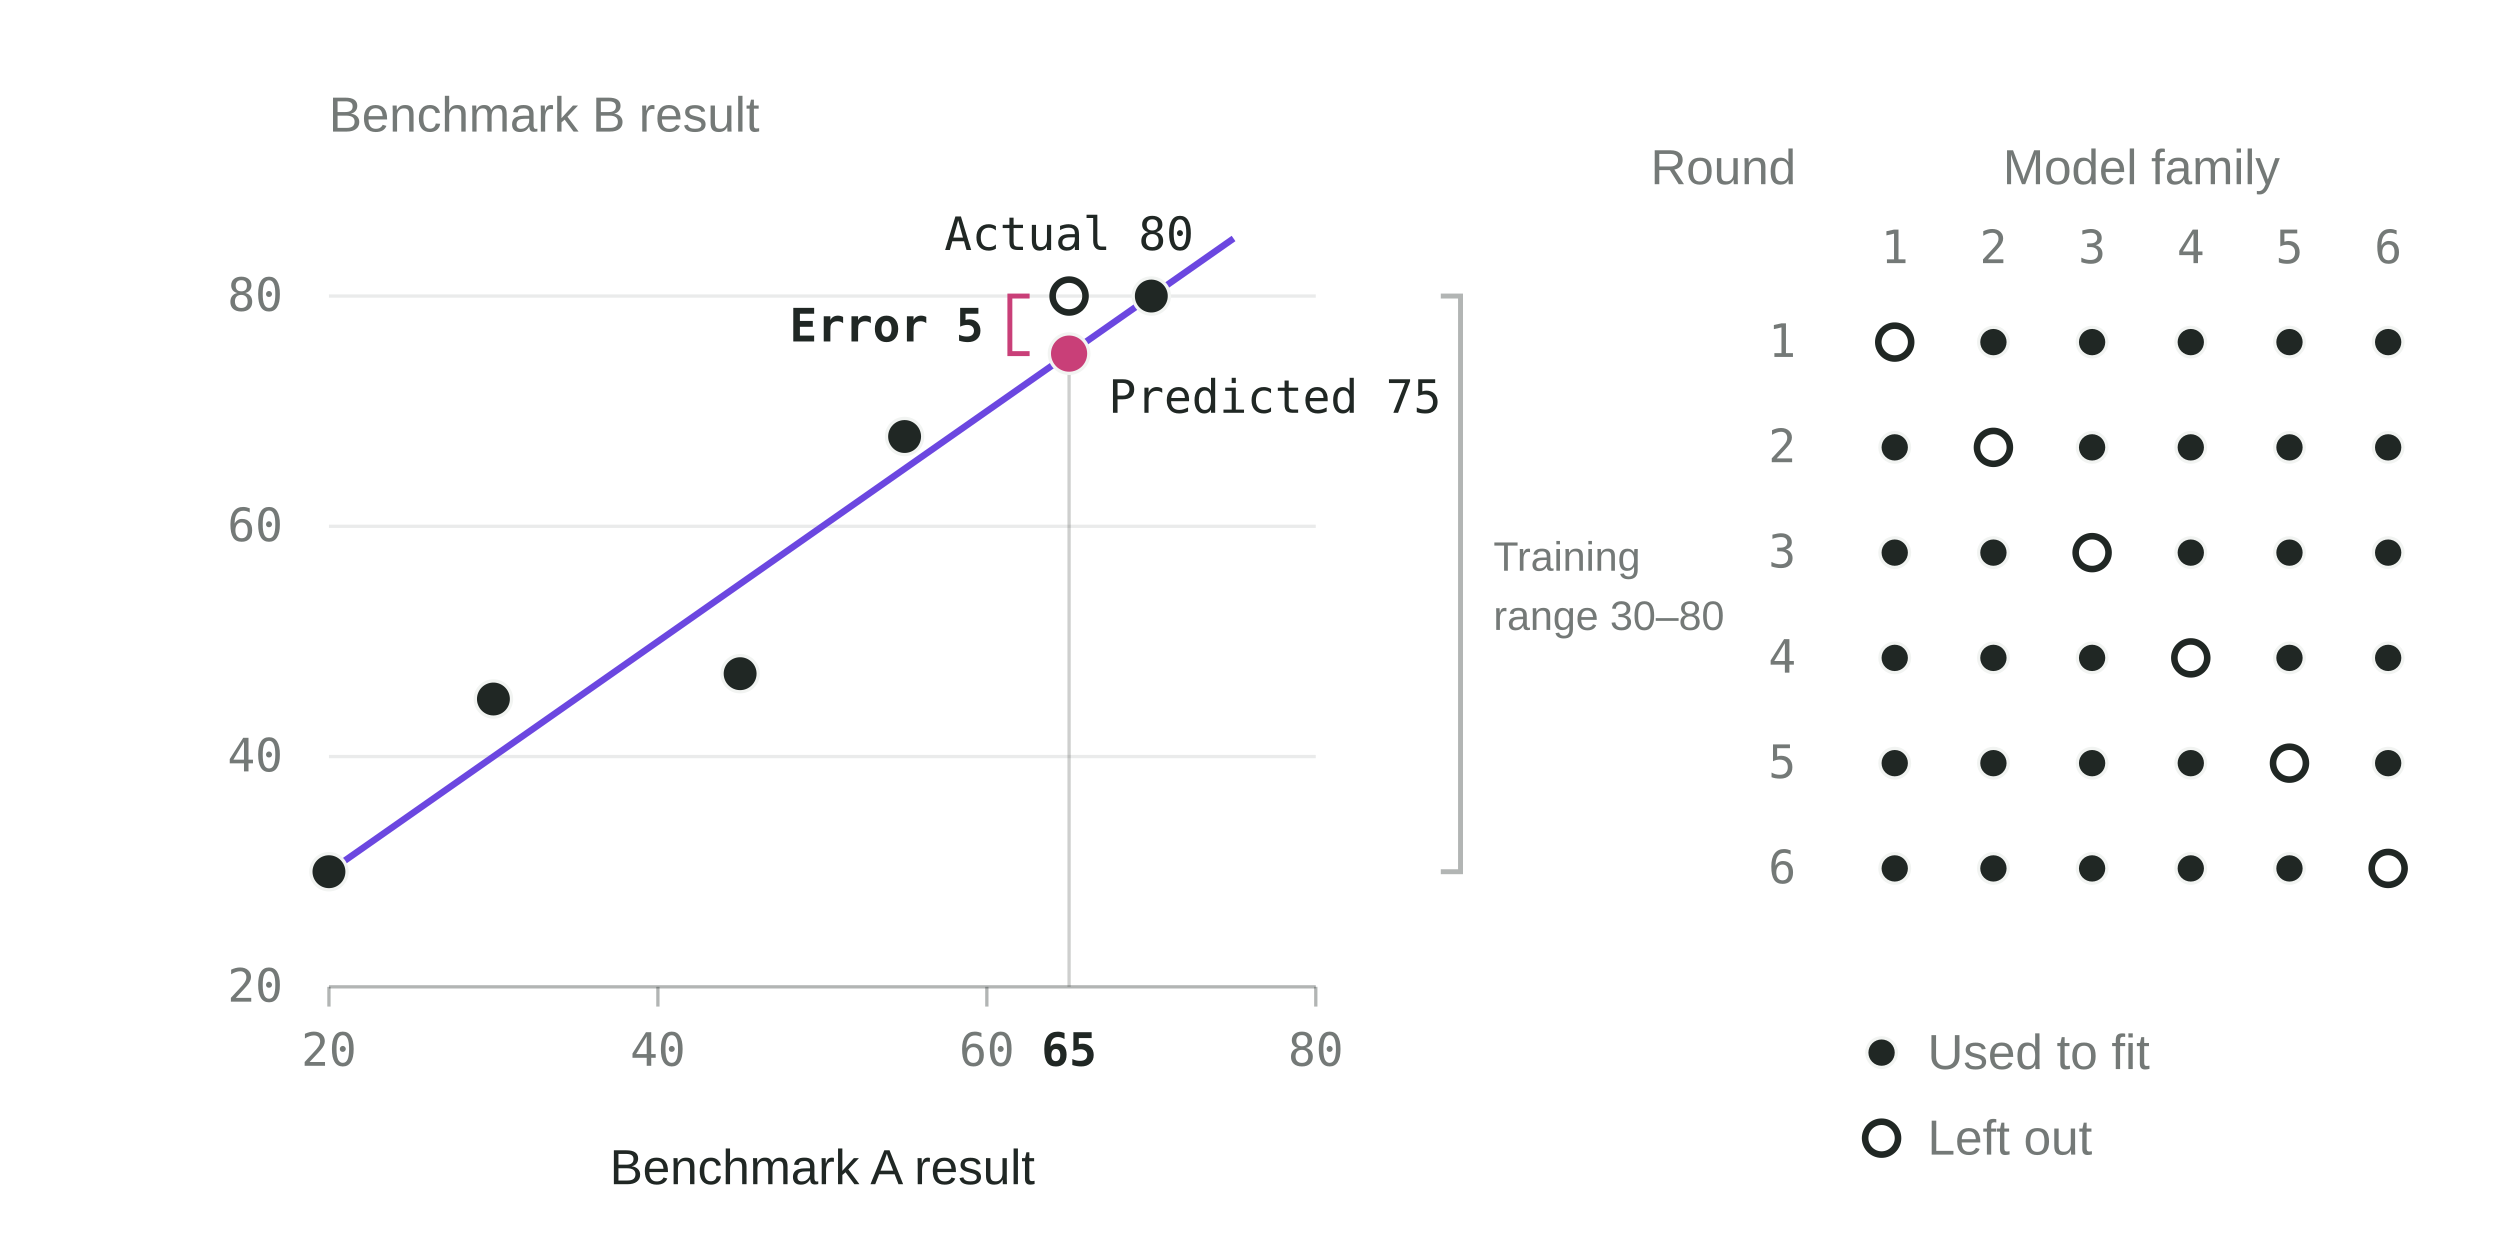
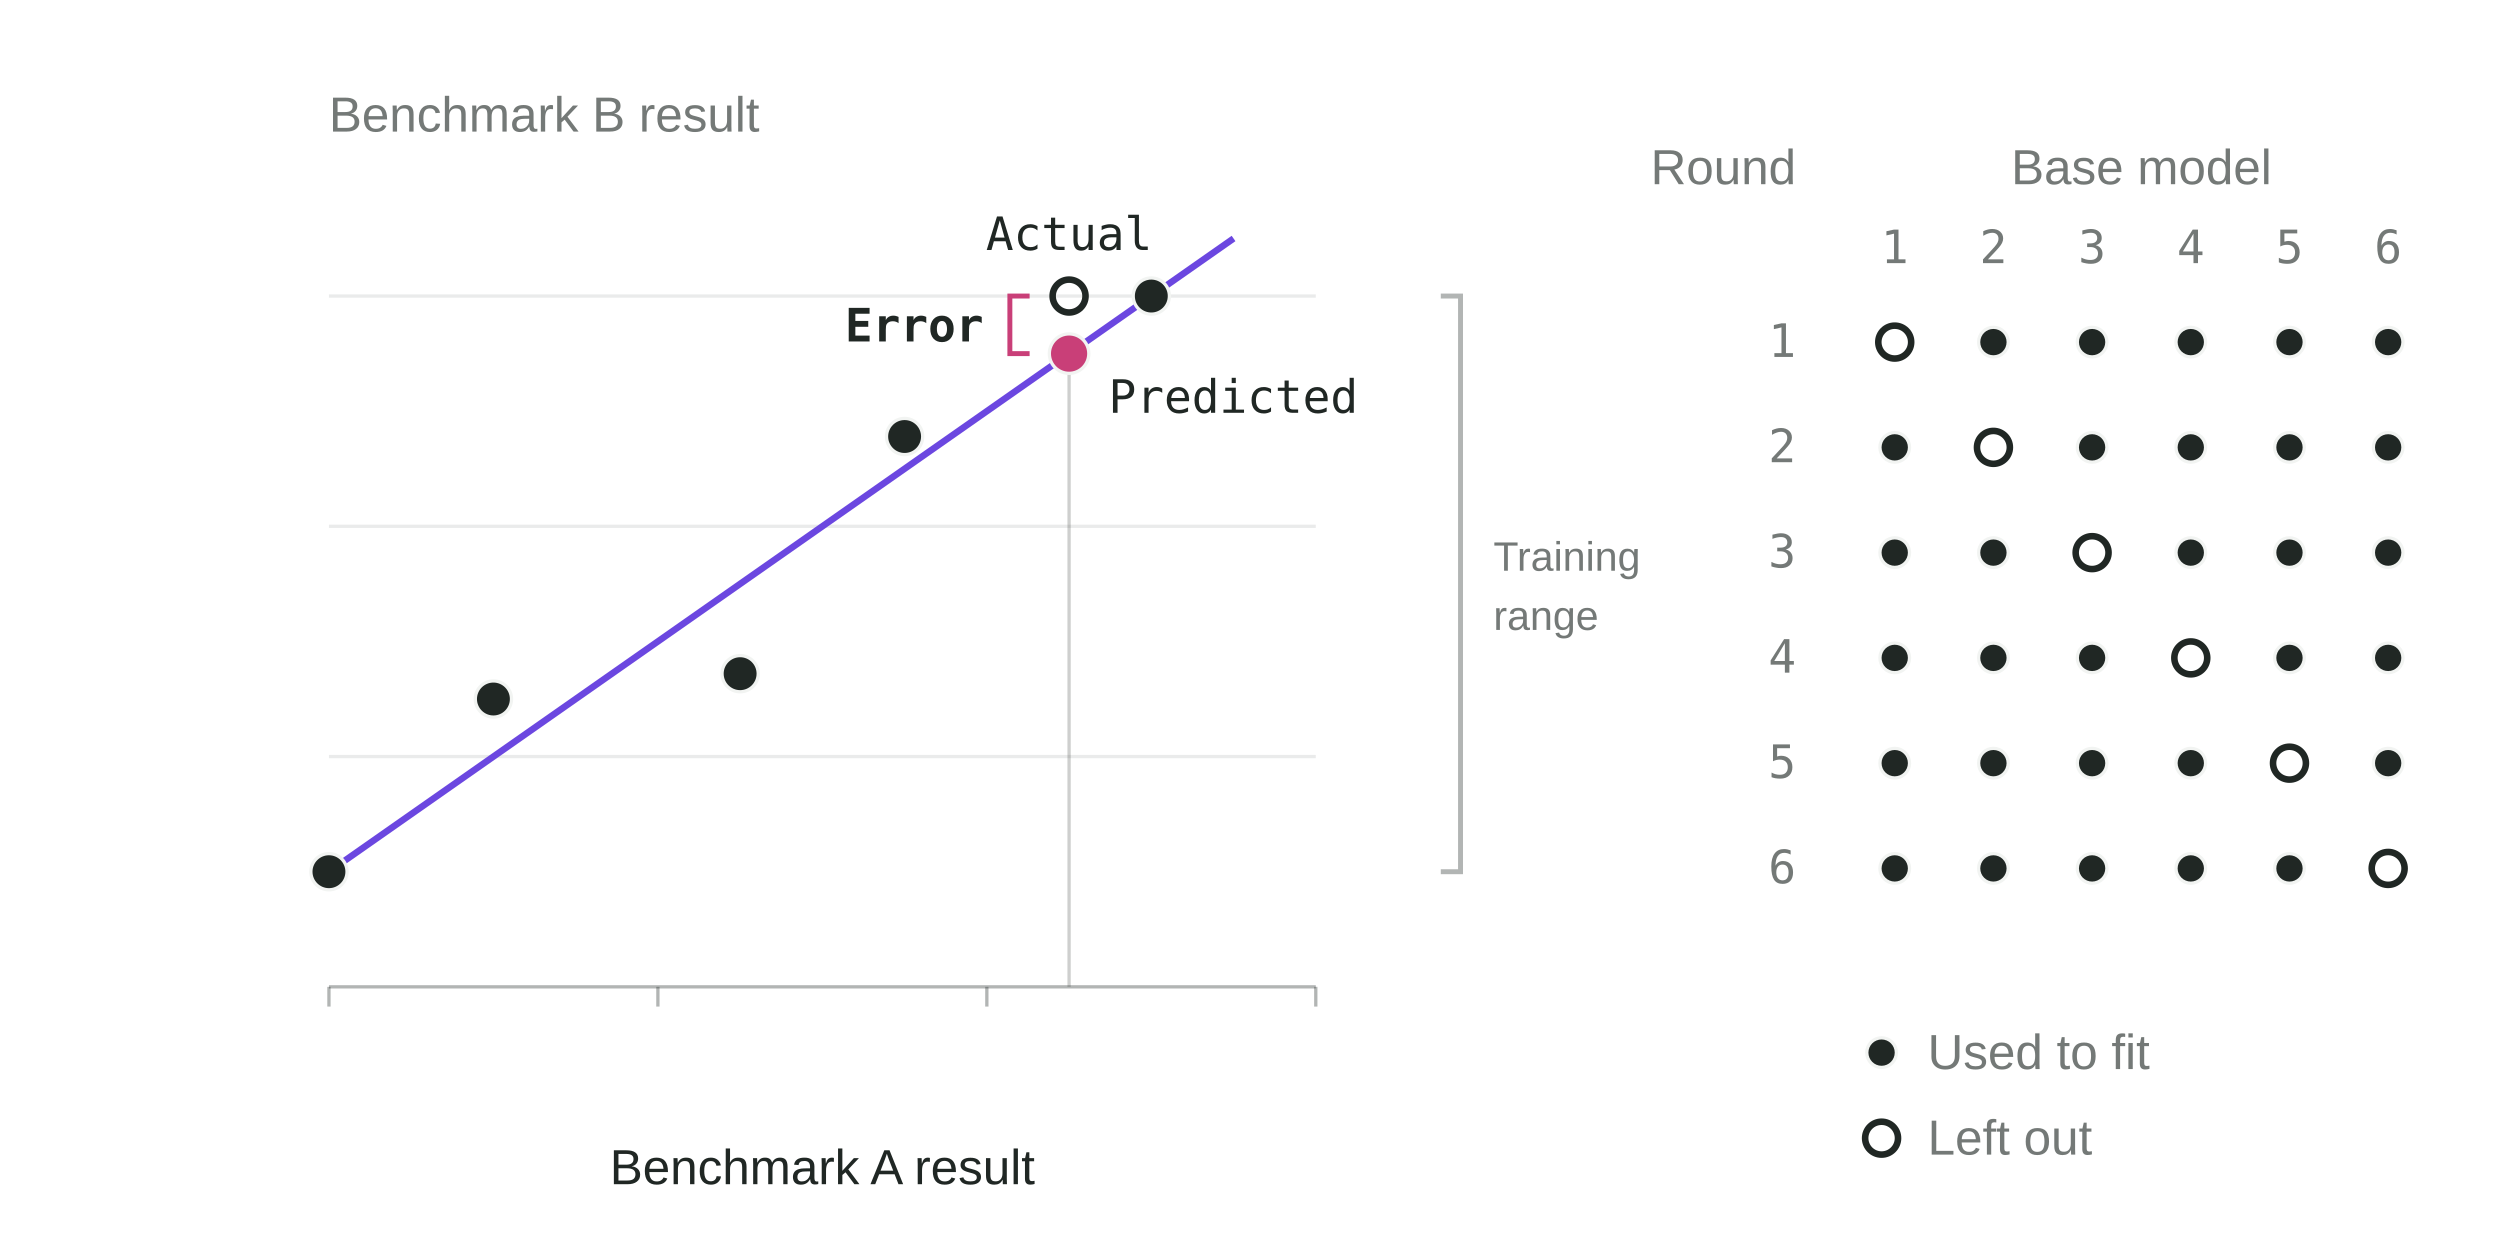
<svg xmlns="http://www.w3.org/2000/svg" viewBox="0 0 760 380" role="img" aria-labelledby="title desc">
  <style>
text{font-family:"Avenir Next","Segoe UI",Arial,sans-serif;font-size:15px;fill:#202724}
.num{font-family:"SFMono-Regular","SF Mono",Menlo,Consolas,monospace;font-size:14px}
.small{font-size:12.5px}.big{font-size:18px}.strong{font-weight:600}
.muted{fill-opacity:.62}.faint{opacity:.4}.half{opacity:.5}
.grid{fill:none;stroke:#202724;stroke-opacity:.09}
.guide{fill:none;stroke:#202724;stroke-opacity:.22}
.axis{fill:none;stroke:#202724;stroke-opacity:.34}
.ink{fill:#202724}.ink-line{fill:none;stroke:#202724}.ink-wash{fill:#202724;fill-opacity:.08}
.ring{stroke:#f2f4f2;stroke-width:2;paint-order:stroke}.gap{stroke:#f2f4f2;stroke-width:2}
.violet{fill:#6b47e0}.violet-line{fill:none;stroke:#6b47e0}.violet-wash{fill:#6b47e0;fill-opacity:.14}
.rose{fill:#c93f78}.rose-line{fill:none;stroke:#c93f78}.rose-wash{fill:#c93f78;fill-opacity:.14}
.amber{fill:#a8740c}.amber-line{fill:none;stroke:#a8740c}.amber-wash{fill:#a8740c;fill-opacity:.16}
.h0{stop-color:#3557e6}.h1{stop-color:#6b47e0}.h2{stop-color:#d9467f}
.land0{stop-color:#6b47e0;stop-opacity:.12}.land1{stop-color:#6b47e0;stop-opacity:.01}
.halo{opacity:0}
.m{font-size:1.12em}.mr,.mi,.mb{font-family:"KaTeX_Main","Latin Modern Roman","STIX Two Text","Cambria","Times New Roman",serif;font-style:normal;font-weight:400}.mb{font-weight:700}.mi{font-family:"KaTeX_Math","Latin Modern Math","STIX Two Text","Cambria Math","Times New Roman",serif;font-style:italic}
@media (prefers-color-scheme:dark){
text{fill:#f2f3ed}.muted{fill-opacity:.58}
.grid{stroke:#f2f3ed;stroke-opacity:.08}.guide{stroke:#f2f3ed;stroke-opacity:.2}.axis{stroke:#f2f3ed;stroke-opacity:.3}
.ink{fill:#f2f3ed}.ink-line{stroke:#f2f3ed}.ink-wash{fill:#f2f3ed;fill-opacity:.1}
.ring{stroke:#0b1016}.gap{stroke:#0b1016}
.violet{fill:#8f6bff}.violet-line{stroke:#8f6bff}.violet-wash{fill:#8f6bff;fill-opacity:.22}
.rose{fill:#e06296}.rose-line{stroke:#e06296}.rose-wash{fill:#e06296;fill-opacity:.2}
.amber{fill:#b98b24}.amber-line{stroke:#b98b24}.amber-wash{fill:#b98b24;fill-opacity:.22}
.h0{stop-color:#4a72ff}.h1{stop-color:#8f6bff}.h2{stop-color:#ff92bd}
.land0{stop-color:#6f8cff;stop-opacity:.16}.land1{stop-color:#6f8cff;stop-opacity:.02}
.halo{opacity:.55}
}
</style>
  <defs>
    <filter id="glow" x="-1" y="-1" width="3" height="3">
      <feGaussianBlur stdDeviation="3" />
    </filter>
    <marker id="tip-ink" viewBox="0 0 10 10" refX="8" refY="5" markerWidth="6" markerHeight="6" orient="auto-start-reverse">
      <path class="ink" d="M0 0L10 5L0 10Z" />
    </marker>
    <marker id="tip-violet" viewBox="0 0 10 10" refX="8" refY="5" markerWidth="6" markerHeight="6" orient="auto-start-reverse">
      <path class="violet" d="M0 0L10 5L0 10Z" />
    </marker>
    <marker id="tip-rose" viewBox="0 0 10 10" refX="8" refY="5" markerWidth="6" markerHeight="6" orient="auto-start-reverse">
      <path class="rose" d="M0 0L10 5L0 10Z" />
    </marker>
    <marker id="tip-amber" viewBox="0 0 10 10" refX="8" refY="5" markerWidth="6" markerHeight="6" orient="auto-start-reverse">
      <path class="amber" d="M0 0L10 5L0 10Z" />
    </marker>
  </defs>
  <text class="muted" x="100" y="40">Benchmark B result</text>
  <path class="axis" d="M100 300L400 300" />
-   <text class="num muted" x="86" y="304.5" text-anchor="end">20</text>
  <path class="axis" d="M100 300L100 306" />
-   <text class="num muted" x="100" y="324" text-anchor="middle">20</text>
  <path class="grid" d="M100 230L400 230" />
-   <text class="num muted" x="86" y="234.5" text-anchor="end">40</text>
  <path class="axis" d="M200 300L200 306" />
-   <text class="num muted" x="200" y="324" text-anchor="middle">40</text>
  <path class="grid" d="M100 160L400 160" />
-   <text class="num muted" x="86" y="164.5" text-anchor="end">60</text>
  <path class="axis" d="M300 300L300 306" />
-   <text class="num muted" x="300" y="324" text-anchor="middle">60</text>
  <path class="grid" d="M100 90L400 90" />
-   <text class="num muted" x="86" y="94.5" text-anchor="end">80</text>
  <path class="axis" d="M400 300L400 306" />
-   <text class="num muted" x="400" y="324" text-anchor="middle">80</text>
  <path class="axis" d="M438 90h6V265h-6" stroke-width="1.5" />
  <text class="small muted" x="454" y="173.5">Training</text>
-   <text class="small muted" x="454" y="191.5">range 30–80</text>
+   <text class="small muted" x="454" y="191.5">range</text>
  <path class="violet-line" d="M100 265L375 72.5" stroke-width="2" />
  <g>
    <circle class="ink halo" cx="100" cy="265" r="7" filter="url(#glow)" />
    <circle class="ink ring" cx="100" cy="265" r="5" />
  </g>
  <g>
    <circle class="ink halo" cx="150" cy="212.5" r="7" filter="url(#glow)" />
    <circle class="ink ring" cx="150" cy="212.5" r="5" />
  </g>
  <g>
    <circle class="ink halo" cx="225" cy="204.8" r="7" filter="url(#glow)" />
    <circle class="ink ring" cx="225" cy="204.8" r="5" />
  </g>
  <g>
    <circle class="ink halo" cx="275" cy="132.7" r="7" filter="url(#glow)" />
    <circle class="ink ring" cx="275" cy="132.7" r="5" />
  </g>
  <g>
    <circle class="ink halo" cx="350" cy="90" r="7" filter="url(#glow)" />
    <circle class="ink ring" cx="350" cy="90" r="5" />
  </g>
  <path class="guide" d="M325 107.5L325 300" />
  <path class="rose-line" d="M313 90h-6V107.5h6" stroke-width="1.5" />
  <g>
    <circle class="rose halo" cx="325" cy="107.5" r="7.5" filter="url(#glow)" />
    <circle class="rose ring" cx="325" cy="107.5" r="5.5" />
  </g>
  <circle class="ink-line" cx="325" cy="90" r="5" stroke-width="2" />
-   <text class="num" x="325" y="76" text-anchor="middle">Actual 80</text>
-   <text class="num" x="337" y="125.5">Predicted 75</text>
-   <text class="num strong" x="299" y="103.8" text-anchor="end">Error 5</text>
-   <text class="num strong" x="325" y="324" text-anchor="middle">65</text>
+   <text class="num" x="325" y="76" text-anchor="middle">Actual</text>
+   <text class="num" x="337" y="125.5">Predicted</text>
+   <text class="num strong" x="299" y="103.8" text-anchor="end">Error</text>
  <text x="250" y="360" text-anchor="middle">Benchmark A result</text>
  <text class="muted" x="546" y="56" text-anchor="end">Round</text>
-   <text class="muted" x="651" y="56" text-anchor="middle">Model family</text>
+   <text class="muted" x="651" y="56" text-anchor="middle">Base model</text>
  <text class="num muted" x="576" y="80" text-anchor="middle">1</text>
  <text class="num muted" x="606" y="80" text-anchor="middle">2</text>
  <text class="num muted" x="636" y="80" text-anchor="middle">3</text>
  <text class="num muted" x="666" y="80" text-anchor="middle">4</text>
  <text class="num muted" x="696" y="80" text-anchor="middle">5</text>
  <text class="num muted" x="726" y="80" text-anchor="middle">6</text>
  <circle class="ink-line" cx="576" cy="104" r="5" stroke-width="2" />
  <g>
    <circle class="ink halo" cx="606" cy="104" r="6" filter="url(#glow)" />
    <circle class="ink ring" cx="606" cy="104" r="4" />
  </g>
  <g>
    <circle class="ink halo" cx="636" cy="104" r="6" filter="url(#glow)" />
    <circle class="ink ring" cx="636" cy="104" r="4" />
  </g>
  <g>
    <circle class="ink halo" cx="666" cy="104" r="6" filter="url(#glow)" />
    <circle class="ink ring" cx="666" cy="104" r="4" />
  </g>
  <g>
    <circle class="ink halo" cx="696" cy="104" r="6" filter="url(#glow)" />
    <circle class="ink ring" cx="696" cy="104" r="4" />
  </g>
  <g>
    <circle class="ink halo" cx="726" cy="104" r="6" filter="url(#glow)" />
    <circle class="ink ring" cx="726" cy="104" r="4" />
  </g>
  <text class="num muted" x="546" y="108.5" text-anchor="end">1</text>
  <g>
    <circle class="ink halo" cx="576" cy="136" r="6" filter="url(#glow)" />
    <circle class="ink ring" cx="576" cy="136" r="4" />
  </g>
  <circle class="ink-line" cx="606" cy="136" r="5" stroke-width="2" />
  <g>
    <circle class="ink halo" cx="636" cy="136" r="6" filter="url(#glow)" />
    <circle class="ink ring" cx="636" cy="136" r="4" />
  </g>
  <g>
    <circle class="ink halo" cx="666" cy="136" r="6" filter="url(#glow)" />
    <circle class="ink ring" cx="666" cy="136" r="4" />
  </g>
  <g>
    <circle class="ink halo" cx="696" cy="136" r="6" filter="url(#glow)" />
    <circle class="ink ring" cx="696" cy="136" r="4" />
  </g>
  <g>
    <circle class="ink halo" cx="726" cy="136" r="6" filter="url(#glow)" />
    <circle class="ink ring" cx="726" cy="136" r="4" />
  </g>
  <text class="num muted" x="546" y="140.5" text-anchor="end">2</text>
  <g>
    <circle class="ink halo" cx="576" cy="168" r="6" filter="url(#glow)" />
    <circle class="ink ring" cx="576" cy="168" r="4" />
  </g>
  <g>
    <circle class="ink halo" cx="606" cy="168" r="6" filter="url(#glow)" />
    <circle class="ink ring" cx="606" cy="168" r="4" />
  </g>
  <circle class="ink-line" cx="636" cy="168" r="5" stroke-width="2" />
  <g>
    <circle class="ink halo" cx="666" cy="168" r="6" filter="url(#glow)" />
    <circle class="ink ring" cx="666" cy="168" r="4" />
  </g>
  <g>
    <circle class="ink halo" cx="696" cy="168" r="6" filter="url(#glow)" />
    <circle class="ink ring" cx="696" cy="168" r="4" />
  </g>
  <g>
    <circle class="ink halo" cx="726" cy="168" r="6" filter="url(#glow)" />
    <circle class="ink ring" cx="726" cy="168" r="4" />
  </g>
  <text class="num muted" x="546" y="172.5" text-anchor="end">3</text>
  <g>
    <circle class="ink halo" cx="576" cy="200" r="6" filter="url(#glow)" />
    <circle class="ink ring" cx="576" cy="200" r="4" />
  </g>
  <g>
    <circle class="ink halo" cx="606" cy="200" r="6" filter="url(#glow)" />
    <circle class="ink ring" cx="606" cy="200" r="4" />
  </g>
  <g>
    <circle class="ink halo" cx="636" cy="200" r="6" filter="url(#glow)" />
    <circle class="ink ring" cx="636" cy="200" r="4" />
  </g>
  <circle class="ink-line" cx="666" cy="200" r="5" stroke-width="2" />
  <g>
    <circle class="ink halo" cx="696" cy="200" r="6" filter="url(#glow)" />
    <circle class="ink ring" cx="696" cy="200" r="4" />
  </g>
  <g>
    <circle class="ink halo" cx="726" cy="200" r="6" filter="url(#glow)" />
    <circle class="ink ring" cx="726" cy="200" r="4" />
  </g>
  <text class="num muted" x="546" y="204.5" text-anchor="end">4</text>
  <g>
    <circle class="ink halo" cx="576" cy="232" r="6" filter="url(#glow)" />
    <circle class="ink ring" cx="576" cy="232" r="4" />
  </g>
  <g>
    <circle class="ink halo" cx="606" cy="232" r="6" filter="url(#glow)" />
    <circle class="ink ring" cx="606" cy="232" r="4" />
  </g>
  <g>
    <circle class="ink halo" cx="636" cy="232" r="6" filter="url(#glow)" />
    <circle class="ink ring" cx="636" cy="232" r="4" />
  </g>
  <g>
    <circle class="ink halo" cx="666" cy="232" r="6" filter="url(#glow)" />
    <circle class="ink ring" cx="666" cy="232" r="4" />
  </g>
  <circle class="ink-line" cx="696" cy="232" r="5" stroke-width="2" />
  <g>
    <circle class="ink halo" cx="726" cy="232" r="6" filter="url(#glow)" />
    <circle class="ink ring" cx="726" cy="232" r="4" />
  </g>
  <text class="num muted" x="546" y="236.5" text-anchor="end">5</text>
  <g>
    <circle class="ink halo" cx="576" cy="264" r="6" filter="url(#glow)" />
    <circle class="ink ring" cx="576" cy="264" r="4" />
  </g>
  <g>
    <circle class="ink halo" cx="606" cy="264" r="6" filter="url(#glow)" />
    <circle class="ink ring" cx="606" cy="264" r="4" />
  </g>
  <g>
    <circle class="ink halo" cx="636" cy="264" r="6" filter="url(#glow)" />
    <circle class="ink ring" cx="636" cy="264" r="4" />
  </g>
  <g>
    <circle class="ink halo" cx="666" cy="264" r="6" filter="url(#glow)" />
    <circle class="ink ring" cx="666" cy="264" r="4" />
  </g>
  <g>
    <circle class="ink halo" cx="696" cy="264" r="6" filter="url(#glow)" />
    <circle class="ink ring" cx="696" cy="264" r="4" />
  </g>
  <circle class="ink-line" cx="726" cy="264" r="5" stroke-width="2" />
  <text class="num muted" x="546" y="268.5" text-anchor="end">6</text>
  <g>
    <circle class="ink halo" cx="572" cy="320" r="6" filter="url(#glow)" />
    <circle class="ink ring" cx="572" cy="320" r="4" />
  </g>
  <text class="muted" x="586" y="325">Used to fit</text>
  <circle class="ink-line" cx="572" cy="346" r="5" stroke-width="2" />
  <text class="muted" x="586" y="351">Left out</text>
</svg>
